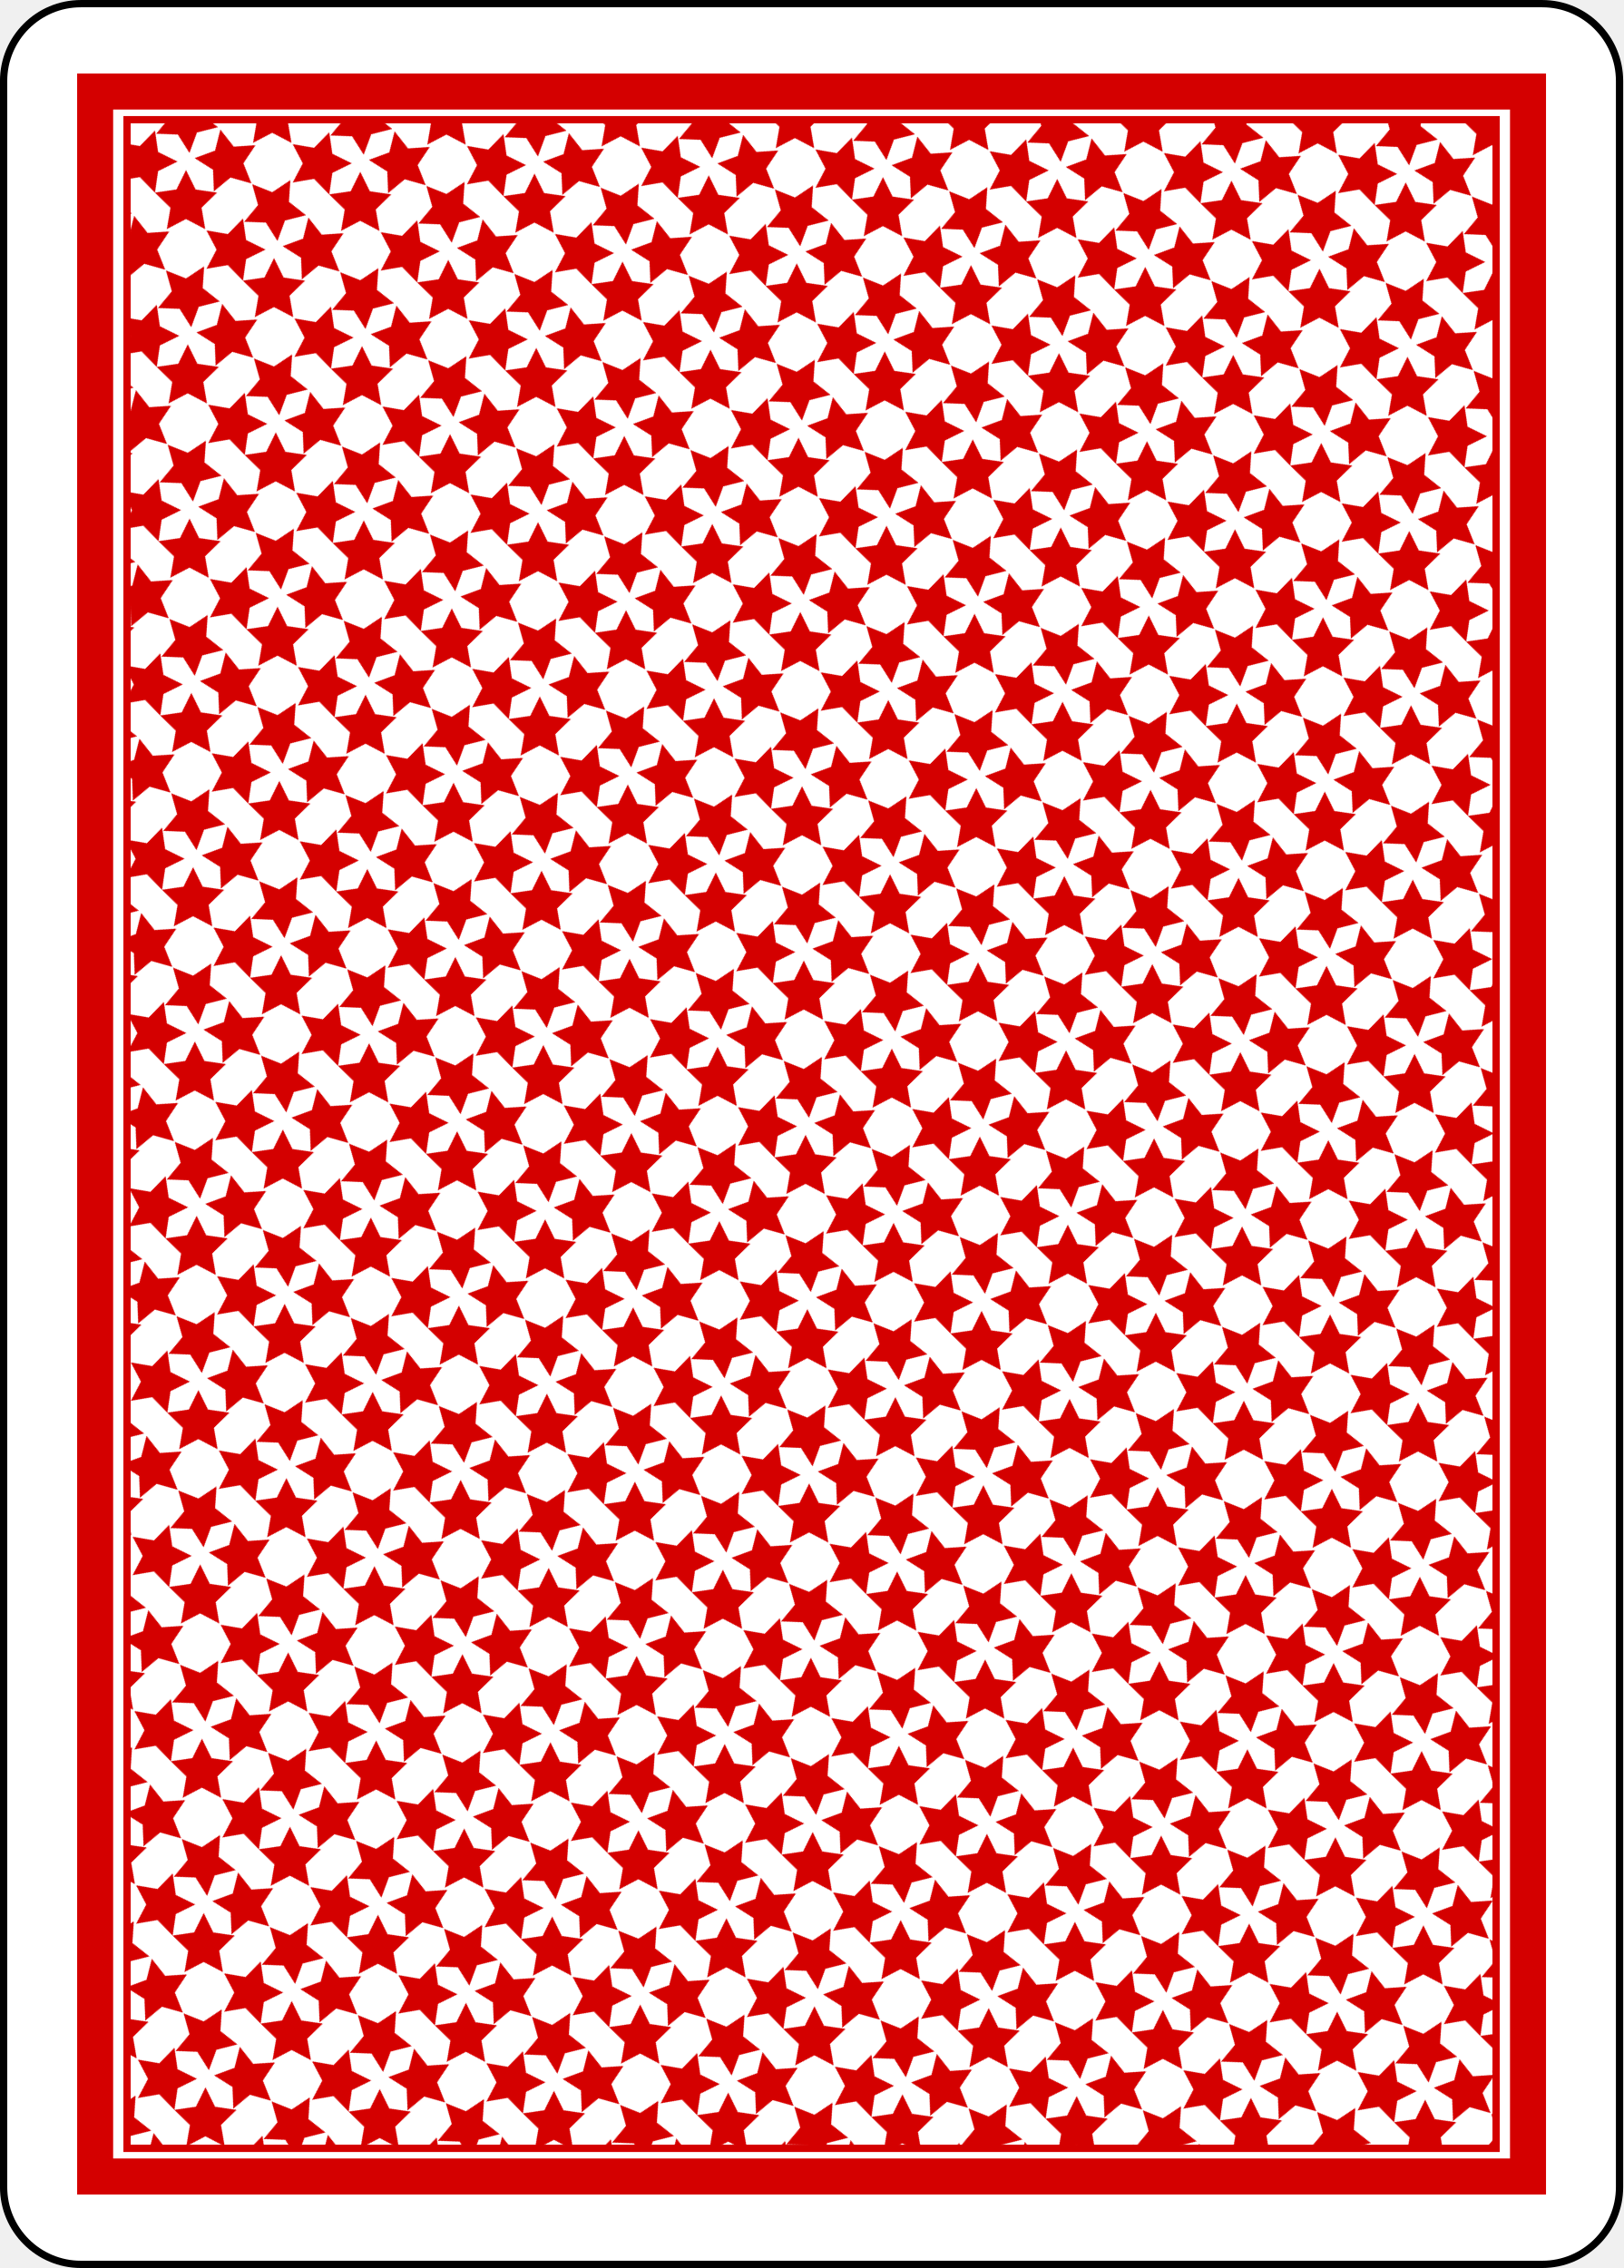
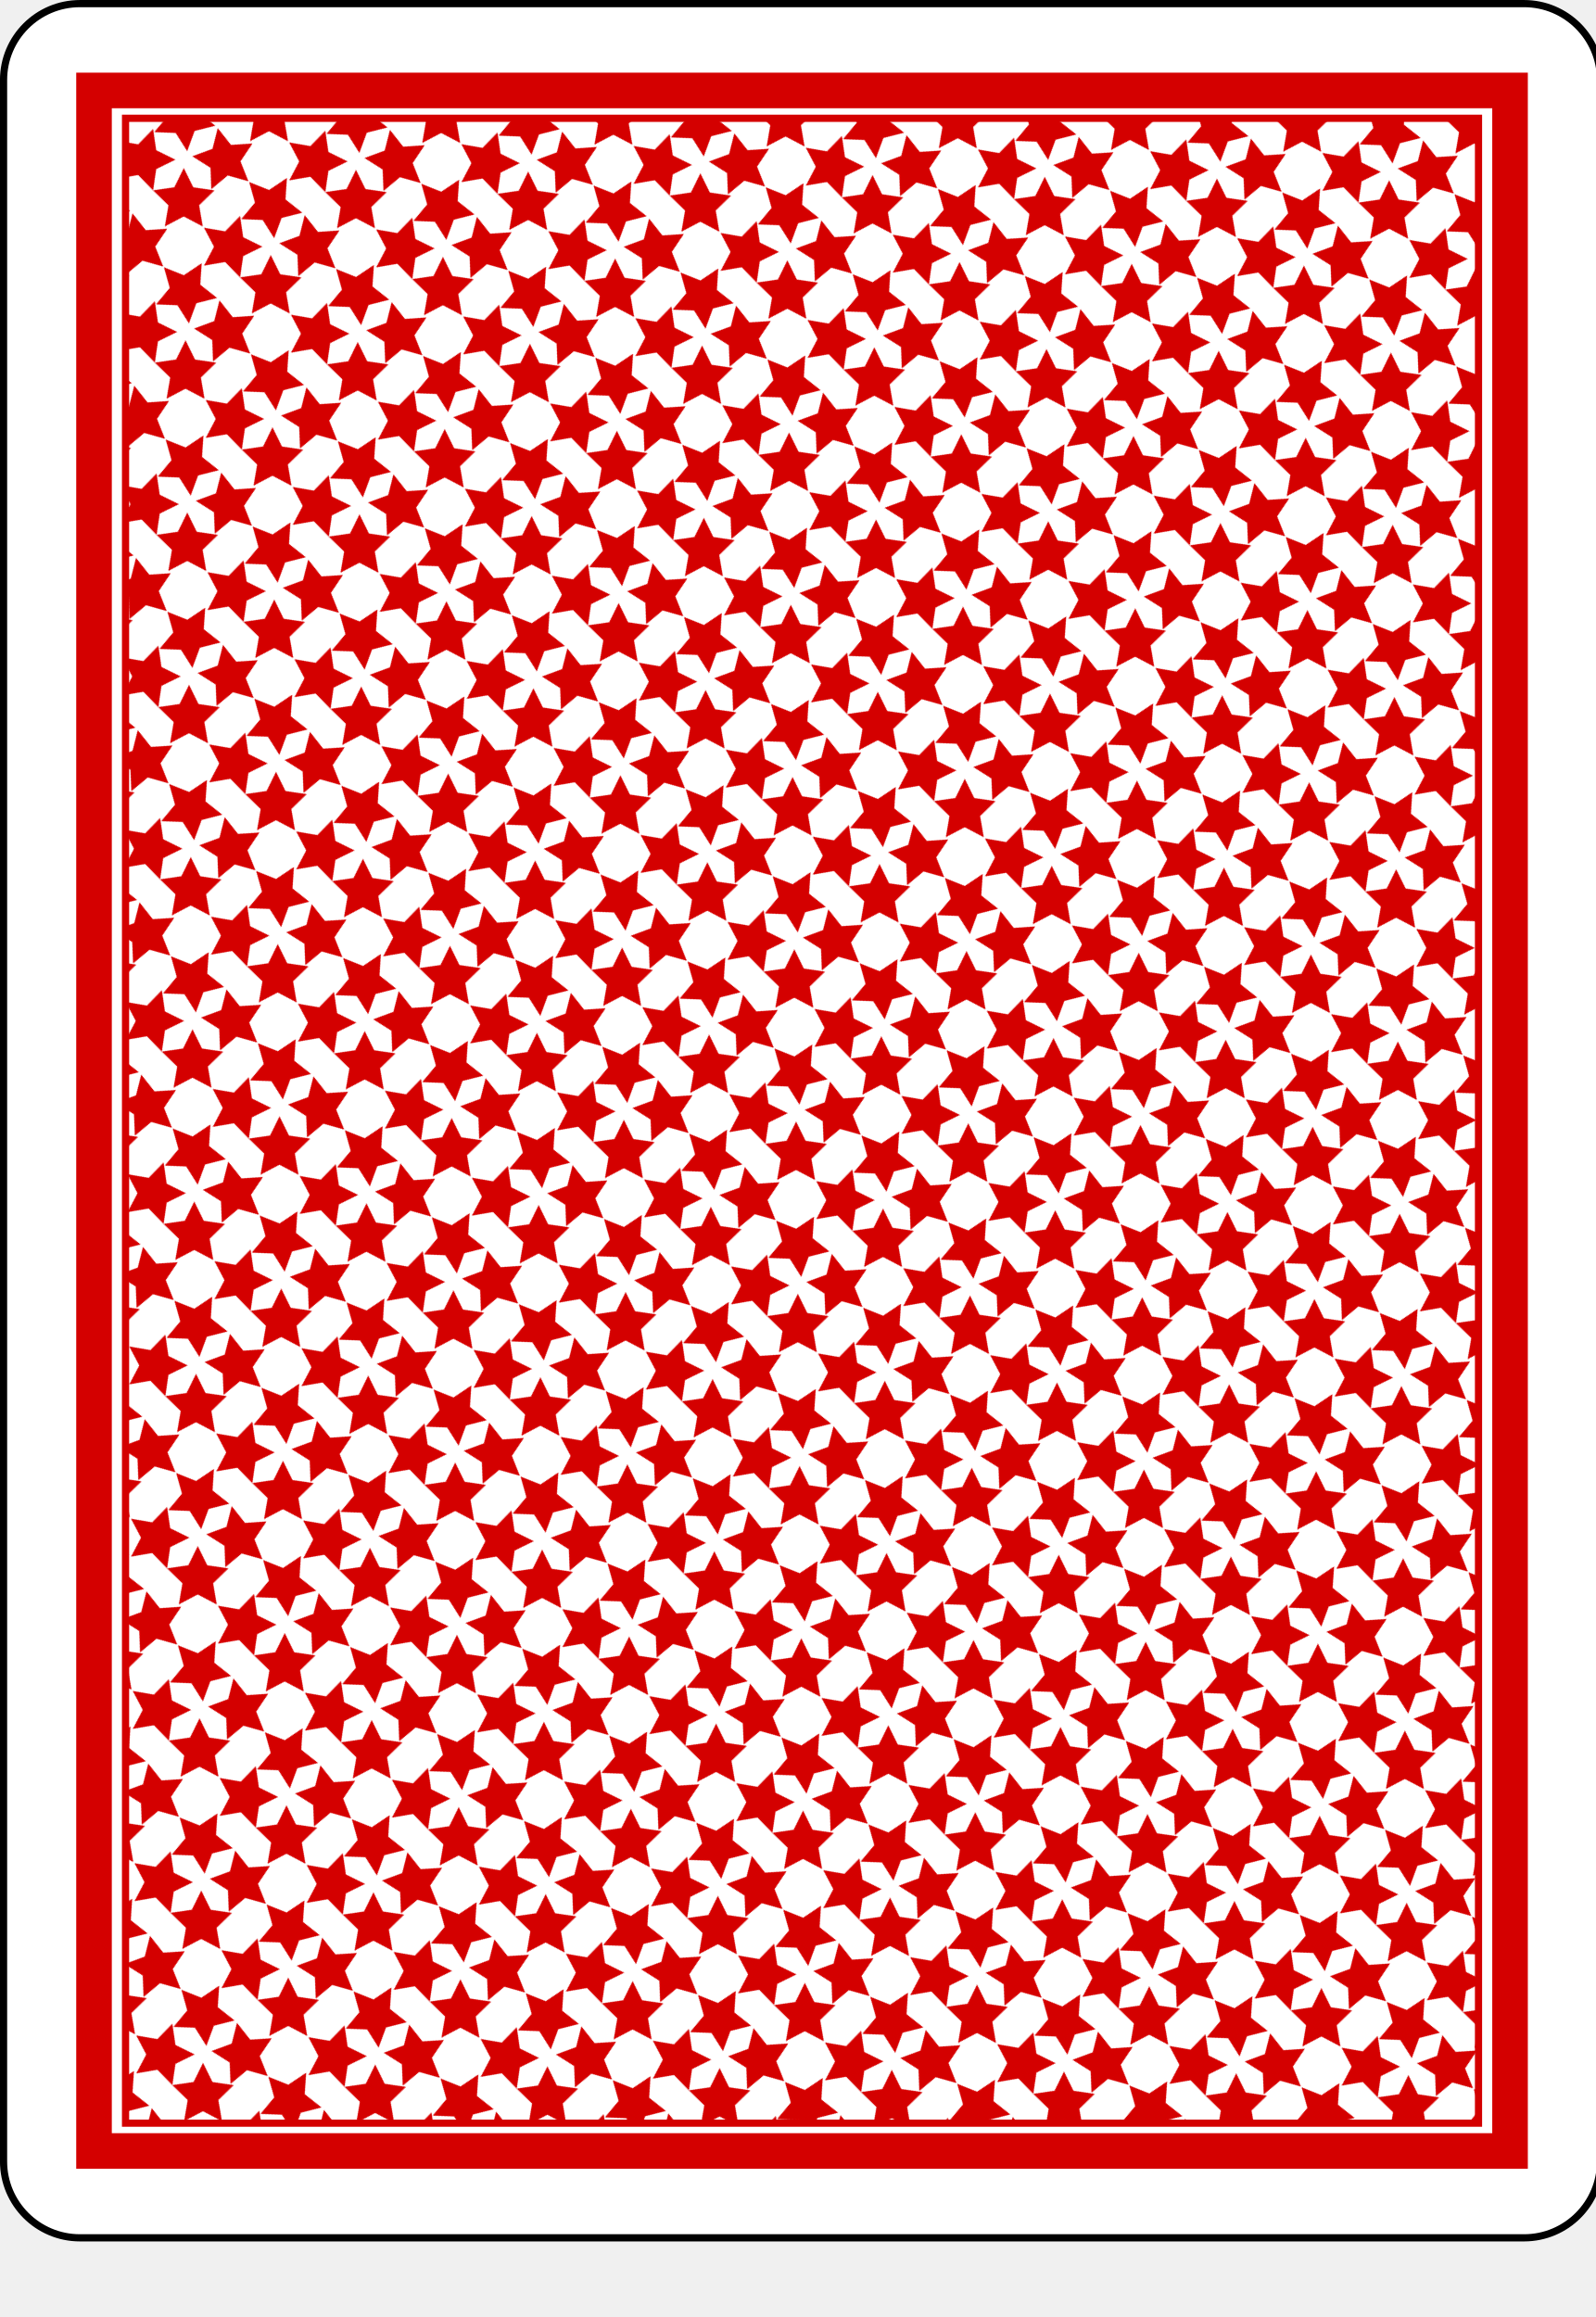
- <svg xmlns="http://www.w3.org/2000/svg" xmlns:xlink="http://www.w3.org/1999/xlink" width="223.99" height="313.001" id="svg3775" version="1.1">
+ <svg xmlns="http://www.w3.org/2000/svg" xmlns:xlink="http://www.w3.org/1999/xlink" version="1.1" id="svg3775" width="167.087pt" height="242.667pt">
  <defs id="defs3777">
-     <pattern patternTransform="matrix(0.7071068,-0.7071068,0.7071068,0.7071068,127.7653,536.8492)" id="pattern4529" xlink:href="#pattern3800" />
-     <pattern patternTransform="matrix(-0.1105996,0.1105996,-0.1105996,-0.1105996,-254.0238,74.42622)" id="pattern13545-1" xlink:href="#pattern13024-5" />
-     <pattern id="pattern13024-5" patternTransform="translate(-254.0238,74.42622)" height="110.741" width="108.618" patternUnits="userSpaceOnUse">
-       <path style="fill:#131f67;fill-opacity:1;stroke:none" id="path13016-2" d="m -1016.046,25.721 -10.764,16.121 7.177,18.006 -18.658,-5.256 -14.907,12.39 -0.767,-19.369 -16.39,-10.349 18.184,-6.715 4.777,-18.786 12.005,15.219 z" transform="translate(1070.355,-11.76359)" />
-       <path transform="matrix(0.8660254,0.5,-0.5,0.8660254,946.3391,568.7278)" d="m -1016.046,25.721 -10.764,16.121 7.177,18.006 -18.658,-5.256 -14.907,12.39 -0.767,-19.369 -16.39,-10.349 18.184,-6.715 4.777,-18.786 12.005,15.219 z" id="path13018-7" style="fill:#131f67;fill-opacity:1;stroke:none" />
-       <path transform="translate(1124.664,-11.76359)" style="fill:#131f67;fill-opacity:1;stroke:none" id="path13020-6" d="m -1016.046,25.721 -10.764,16.121 7.177,18.006 -18.658,-5.256 -14.907,12.39 -0.767,-19.369 -16.39,-10.349 18.184,-6.715 4.777,-18.786 12.005,15.219 z" />
-       <path transform="matrix(0.8660254,0.5,-0.5,0.8660254,1000.648,568.7278)" d="m -1016.046,25.721 -10.764,16.121 7.177,18.006 -18.658,-5.256 -14.907,12.39 -0.767,-19.369 -16.39,-10.349 18.184,-6.715 4.777,-18.786 12.005,15.219 z" id="path13022-1" style="fill:#131f67;fill-opacity:1;stroke:none" />
+     <pattern xlink:href="#pattern3800" id="pattern4529" patternTransform="matrix(0.7071068,-0.7071068,0.7071068,0.7071068,127.7653,536.8492)" />
+     <pattern xlink:href="#pattern13024-5" id="pattern13545-1" patternTransform="matrix(-0.1105996,0.1105996,-0.1105996,-0.1105996,-254.0238,74.42622)" />
+     <pattern patternUnits="userSpaceOnUse" width="108.618" height="110.741" patternTransform="translate(-254.0238,74.42622)" id="pattern13024-5">
+       <path transform="translate(1070.355,-11.76359)" d="m -1016.046,25.721 -10.764,16.121 7.177,18.006 -18.658,-5.256 -14.907,12.39 -0.767,-19.369 -16.39,-10.349 18.184,-6.715 4.777,-18.786 12.005,15.219 z" id="path13016-2" style="fill:#131f67;fill-opacity:1;stroke:none" />
+       <path style="fill:#131f67;fill-opacity:1;stroke:none" id="path13018-7" d="m -1016.046,25.721 -10.764,16.121 7.177,18.006 -18.658,-5.256 -14.907,12.39 -0.767,-19.369 -16.39,-10.349 18.184,-6.715 4.777,-18.786 12.005,15.219 z" transform="matrix(0.8660254,0.5,-0.5,0.8660254,946.3391,568.7278)" />
+       <path d="m -1016.046,25.721 -10.764,16.121 7.177,18.006 -18.658,-5.256 -14.907,12.39 -0.767,-19.369 -16.39,-10.349 18.184,-6.715 4.777,-18.786 12.005,15.219 z" id="path13020-6" style="fill:#131f67;fill-opacity:1;stroke:none" transform="translate(1124.664,-11.76359)" />
+       <path style="fill:#131f67;fill-opacity:1;stroke:none" id="path13022-1" d="m -1016.046,25.721 -10.764,16.121 7.177,18.006 -18.658,-5.256 -14.907,12.39 -0.767,-19.369 -16.39,-10.349 18.184,-6.715 4.777,-18.786 12.005,15.219 z" transform="matrix(0.8660254,0.5,-0.5,0.8660254,1000.648,568.7278)" />
    </pattern>
-     <pattern patternTransform="matrix(0.1062312,-0.1062312,0.1062312,0.1062312,-605.8288,365.8118)" id="pattern15142" xlink:href="#pattern13074-4" />
-     <pattern patternTransform="matrix(0.1062312,-0.1062312,0.1062312,0.1062312,-605.8288,365.8118)" id="pattern13074-4" xlink:href="#pattern13064-2" />
-     <pattern patternTransform="matrix(0.1062312,-0.1062312,0.1062312,0.1062312,-836.8288,38.81179)" id="pattern13064-2" xlink:href="#pattern8526-950-188-3" />
-     <pattern patternTransform="matrix(0.1062312,-0.1062312,0.1062312,0.1062312,13.11354,22.90188)" id="pattern8526-950-188-3" xlink:href="#pattern8519-687-26-2" />
-     <pattern patternTransform="matrix(0.1062312,-0.1062312,0.1062312,0.1062312,-23.65602,100.6836)" id="pattern8519-687-26-2" xlink:href="#pattern8507-266-27-2" />
-     <pattern patternTransform="matrix(0.1062312,-0.1062312,0.1062312,0.1062312,194.5471,-74.72911)" id="pattern8507-266-27-2" xlink:href="#pattern8501-248-271-1" />
-     <pattern patternTransform="matrix(0.0652057,-0.0652057,0.0652057,0.0652057,194.5471,-74.72911)" id="pattern8501-248-271-1" xlink:href="#pattern8475-545-163-6" />
-     <pattern patternTransform="matrix(0.1100633,-0.1100633,0.1100633,0.1100633,-254.0238,74.42622)" id="pattern8475-545-163-6" xlink:href="#pattern8463-7-486-8" />
-     <pattern id="pattern8463-7-486-8" patternTransform="translate(-254.0238,74.42622)" height="110.741" width="108.618" patternUnits="userSpaceOnUse">
-       <path style="fill:#d40000;fill-opacity:1;stroke:none" id="path11396-5" d="m -1016.046,25.721 -10.764,16.121 7.177,18.006 -18.658,-5.256 -14.907,12.39 -0.767,-19.369 -16.39,-10.349 18.184,-6.715 4.777,-18.786 12.005,15.219 z" transform="translate(1070.355,-11.76359)" />
-       <path transform="matrix(0.8660254,0.5,-0.5,0.8660254,946.3391,568.7278)" d="m -1016.046,25.721 -10.764,16.121 7.177,18.006 -18.658,-5.256 -14.907,12.39 -0.767,-19.369 -16.39,-10.349 18.184,-6.715 4.777,-18.786 12.005,15.219 z" id="path11398-7" style="fill:#d40000;fill-opacity:1;stroke:none" />
-       <path transform="translate(1124.664,-11.76359)" style="fill:#d40000;fill-opacity:1;stroke:none" id="path11400-6" d="m -1016.046,25.721 -10.764,16.121 7.177,18.006 -18.658,-5.256 -14.907,12.39 -0.767,-19.369 -16.39,-10.349 18.184,-6.715 4.777,-18.786 12.005,15.219 z" />
-       <path transform="matrix(0.8660254,0.5,-0.5,0.8660254,1000.648,568.7278)" d="m -1016.046,25.721 -10.764,16.121 7.177,18.006 -18.658,-5.256 -14.907,12.39 -0.767,-19.369 -16.39,-10.349 18.184,-6.715 4.777,-18.786 12.005,15.219 z" id="path11402-1" style="fill:#d40000;fill-opacity:1;stroke:none" />
+     <pattern xlink:href="#pattern13074-4" id="pattern15142" patternTransform="matrix(0.1062312,-0.1062312,0.1062312,0.1062312,-605.8288,365.8118)" />
+     <pattern xlink:href="#pattern13064-2" id="pattern13074-4" patternTransform="matrix(0.1062312,-0.1062312,0.1062312,0.1062312,-605.8288,365.8118)" />
+     <pattern xlink:href="#pattern8526-950-188-3" id="pattern13064-2" patternTransform="matrix(0.1062312,-0.1062312,0.1062312,0.1062312,-836.8288,38.81179)" />
+     <pattern xlink:href="#pattern8519-687-26-2" id="pattern8526-950-188-3" patternTransform="matrix(0.1062312,-0.1062312,0.1062312,0.1062312,13.11354,22.90188)" />
+     <pattern xlink:href="#pattern8507-266-27-2" id="pattern8519-687-26-2" patternTransform="matrix(0.1062312,-0.1062312,0.1062312,0.1062312,-23.65602,100.6836)" />
+     <pattern xlink:href="#pattern8501-248-271-1" id="pattern8507-266-27-2" patternTransform="matrix(0.1062312,-0.1062312,0.1062312,0.1062312,194.5471,-74.72911)" />
+     <pattern xlink:href="#pattern8475-545-163-6" id="pattern8501-248-271-1" patternTransform="matrix(0.0652057,-0.0652057,0.0652057,0.0652057,194.5471,-74.72911)" />
+     <pattern xlink:href="#pattern8463-7-486-8" id="pattern8475-545-163-6" patternTransform="matrix(0.1100633,-0.1100633,0.1100633,0.1100633,-254.0238,74.42622)" />
+     <pattern patternUnits="userSpaceOnUse" width="108.618" height="110.741" patternTransform="translate(-254.0238,74.42622)" id="pattern8463-7-486-8">
+       <path transform="translate(1070.355,-11.76359)" d="m -1016.046,25.721 -10.764,16.121 7.177,18.006 -18.658,-5.256 -14.907,12.39 -0.767,-19.369 -16.39,-10.349 18.184,-6.715 4.777,-18.786 12.005,15.219 z" id="path11396-5" style="fill:#d40000;fill-opacity:1;stroke:none" />
+       <path style="fill:#d40000;fill-opacity:1;stroke:none" id="path11398-7" d="m -1016.046,25.721 -10.764,16.121 7.177,18.006 -18.658,-5.256 -14.907,12.39 -0.767,-19.369 -16.39,-10.349 18.184,-6.715 4.777,-18.786 12.005,15.219 z" transform="matrix(0.8660254,0.5,-0.5,0.8660254,946.3391,568.7278)" />
+       <path d="m -1016.046,25.721 -10.764,16.121 7.177,18.006 -18.658,-5.256 -14.907,12.39 -0.767,-19.369 -16.39,-10.349 18.184,-6.715 4.777,-18.786 12.005,15.219 z" id="path11400-6" style="fill:#d40000;fill-opacity:1;stroke:none" transform="translate(1124.664,-11.76359)" />
+       <path style="fill:#d40000;fill-opacity:1;stroke:none" id="path11402-1" d="m -1016.046,25.721 -10.764,16.121 7.177,18.006 -18.658,-5.256 -14.907,12.39 -0.767,-19.369 -16.39,-10.349 18.184,-6.715 4.777,-18.786 12.005,15.219 z" transform="matrix(0.8660254,0.5,-0.5,0.8660254,1000.648,568.7278)" />
    </pattern>
-     <pattern id="pattern8463-7-486-8-2" patternTransform="translate(-254.0238,74.42622)" height="110.741" width="108.618" patternUnits="userSpaceOnUse">
-       <path style="fill:#d40000;fill-opacity:1;stroke:none" id="path11396-5-4" d="m -1016.046,25.721 -10.764,16.121 7.177,18.006 -18.658,-5.256 -14.907,12.39 -0.767,-19.369 -16.39,-10.349 18.184,-6.715 4.777,-18.786 12.005,15.219 z" transform="translate(1070.355,-11.76359)" />
-       <path transform="matrix(0.8660254,0.5,-0.5,0.8660254,946.3391,568.7278)" d="m -1016.046,25.721 -10.764,16.121 7.177,18.006 -18.658,-5.256 -14.907,12.39 -0.767,-19.369 -16.39,-10.349 18.184,-6.715 4.777,-18.786 12.005,15.219 z" id="path11398-7-5" style="fill:#d40000;fill-opacity:1;stroke:none" />
-       <path transform="translate(1124.664,-11.76359)" style="fill:#d40000;fill-opacity:1;stroke:none" id="path11400-6-5" d="m -1016.046,25.721 -10.764,16.121 7.177,18.006 -18.658,-5.256 -14.907,12.39 -0.767,-19.369 -16.39,-10.349 18.184,-6.715 4.777,-18.786 12.005,15.219 z" />
-       <path transform="matrix(0.8660254,0.5,-0.5,0.8660254,1000.648,568.7278)" d="m -1016.046,25.721 -10.764,16.121 7.177,18.006 -18.658,-5.256 -14.907,12.39 -0.767,-19.369 -16.39,-10.349 18.184,-6.715 4.777,-18.786 12.005,15.219 z" id="path11402-1-1" style="fill:#d40000;fill-opacity:1;stroke:none" />
+     <pattern patternUnits="userSpaceOnUse" width="108.618" height="110.741" patternTransform="translate(-254.0238,74.42622)" id="pattern8463-7-486-8-2">
+       <path transform="translate(1070.355,-11.76359)" d="m -1016.046,25.721 -10.764,16.121 7.177,18.006 -18.658,-5.256 -14.907,12.39 -0.767,-19.369 -16.39,-10.349 18.184,-6.715 4.777,-18.786 12.005,15.219 z" id="path11396-5-4" style="fill:#d40000;fill-opacity:1;stroke:none" />
+       <path style="fill:#d40000;fill-opacity:1;stroke:none" id="path11398-7-5" d="m -1016.046,25.721 -10.764,16.121 7.177,18.006 -18.658,-5.256 -14.907,12.39 -0.767,-19.369 -16.39,-10.349 18.184,-6.715 4.777,-18.786 12.005,15.219 z" transform="matrix(0.8660254,0.5,-0.5,0.8660254,946.3391,568.7278)" />
+       <path d="m -1016.046,25.721 -10.764,16.121 7.177,18.006 -18.658,-5.256 -14.907,12.39 -0.767,-19.369 -16.39,-10.349 18.184,-6.715 4.777,-18.786 12.005,15.219 z" id="path11400-6-5" style="fill:#d40000;fill-opacity:1;stroke:none" transform="translate(1124.664,-11.76359)" />
+       <path style="fill:#d40000;fill-opacity:1;stroke:none" id="path11402-1-1" d="m -1016.046,25.721 -10.764,16.121 7.177,18.006 -18.658,-5.256 -14.907,12.39 -0.767,-19.369 -16.39,-10.349 18.184,-6.715 4.777,-18.786 12.005,15.219 z" transform="matrix(0.8660254,0.5,-0.5,0.8660254,1000.648,568.7278)" />
    </pattern>
-     <pattern id="pattern3800" patternTransform="translate(127.7653,536.8492)" height="17.116" width="16.772" patternUnits="userSpaceOnUse">
-       <g transform="translate(-127.7653,-536.8492)" id="g3794">
-         <path transform="matrix(0.625486,0,0,0.625486,47.84988,201.0576)" d="m 139.931,538.169 -1.531,4.514 2.851,3.82 -4.767,-0.061 -2.752,3.892 -1.415,-4.552 -4.552,-1.415 3.892,-2.752 -0.061,-4.767 3.82,2.851 z" id="path3018" style="fill:#d40000;fill-opacity:1;stroke:none" />
-         <path style="fill:#d40000;fill-opacity:1;stroke:none" id="path3788" d="m 139.931,538.169 -1.531,4.514 2.851,3.82 -4.767,-0.061 -2.752,3.892 -1.415,-4.552 -4.552,-1.415 3.892,-2.752 -0.061,-4.767 3.82,2.851 z" transform="matrix(0.312743,0.5416868,-0.5416868,0.312743,392.2937,297.9044)" />
-         <path style="fill:#d40000;fill-opacity:1;stroke:none" id="path3790" d="m 139.931,538.169 -1.531,4.514 2.851,3.82 -4.767,-0.061 -2.752,3.892 -1.415,-4.552 -4.552,-1.415 3.892,-2.752 -0.061,-4.767 3.82,2.851 z" transform="matrix(0.625486,0,0,-0.625486,47.84988,889.7568)" />
-         <path transform="matrix(0.312743,-0.5416868,-0.5416868,-0.312743,392.2937,792.91)" d="m 139.931,538.169 -1.531,4.514 2.851,3.82 -4.767,-0.061 -2.752,3.892 -1.415,-4.552 -4.552,-1.415 3.892,-2.752 -0.061,-4.767 3.82,2.851 z" id="path3792" style="fill:#d40000;fill-opacity:1;stroke:none" />
+     <pattern patternUnits="userSpaceOnUse" width="16.772" height="17.116" patternTransform="translate(127.7653,536.8492)" id="pattern3800">
+       <g id="g3794" transform="translate(-127.7653,-536.8492)">
+         <path style="fill:#d40000;fill-opacity:1;stroke:none" id="path3018" d="m 139.931,538.169 -1.531,4.514 2.851,3.82 -4.767,-0.061 -2.752,3.892 -1.415,-4.552 -4.552,-1.415 3.892,-2.752 -0.061,-4.767 3.82,2.851 z" transform="matrix(0.625486,0,0,0.625486,47.84988,201.0576)" />
+         <path transform="matrix(0.312743,0.5416868,-0.5416868,0.312743,392.2937,297.9044)" d="m 139.931,538.169 -1.531,4.514 2.851,3.82 -4.767,-0.061 -2.752,3.892 -1.415,-4.552 -4.552,-1.415 3.892,-2.752 -0.061,-4.767 3.82,2.851 z" id="path3788" style="fill:#d40000;fill-opacity:1;stroke:none" />
+         <path transform="matrix(0.625486,0,0,-0.625486,47.84988,889.7568)" d="m 139.931,538.169 -1.531,4.514 2.851,3.82 -4.767,-0.061 -2.752,3.892 -1.415,-4.552 -4.552,-1.415 3.892,-2.752 -0.061,-4.767 3.82,2.851 z" id="path3790" style="fill:#d40000;fill-opacity:1;stroke:none" />
+         <path style="fill:#d40000;fill-opacity:1;stroke:none" id="path3792" d="m 139.931,538.169 -1.531,4.514 2.851,3.82 -4.767,-0.061 -2.752,3.892 -1.415,-4.552 -4.552,-1.415 3.892,-2.752 -0.061,-4.767 3.82,2.851 z" transform="matrix(0.312743,-0.5416868,-0.5416868,-0.312743,392.2937,792.91)" />
      </g>
    </pattern>
  </defs>
-   <g id="layer1" transform="translate(-260.0522,-369.6787)">
-     <g transform="matrix(1.003457,0,0,1.003813,812.8942,-122.1897)" id="g15148" style="display:inline">
-       <rect rx="10.63" ry="10.63" y="490.502" x="-550.442" height="310.811" width="222.228" id="rect13068" style="fill:#ffffff;stroke:#000000;stroke-width:1;stroke-opacity:1" />
-       <rect ry="0" y="502.586" x="-537.854" height="286.644" width="197.052" id="rect13070" style="fill:none;stroke:#d40000;stroke-width:4.952;stroke-linecap:round;stroke-linejoin:miter;stroke-miterlimit:4;stroke-opacity:1;stroke-dasharray:none" />
-       <rect y="506.455" x="-533.467" height="278.906" width="188.277" id="rect13072" style="fill:url(#pattern4529);fill-opacity:1;stroke:#d40000;stroke-width:1;stroke-linecap:round;stroke-linejoin:miter;stroke-miterlimit:4;stroke-opacity:1;stroke-dasharray:none" />
+   <g transform="translate(-260.0522,-369.6787)" id="layer1">
+     <g style="display:inline" id="g15148" transform="matrix(1.003457,0,0,1.003813,812.8942,-122.1897)">
+       <rect style="fill:#ffffff;stroke:#000000;stroke-width:1;stroke-opacity:1" id="rect13068" width="222.228" height="310.811" x="-550.442" y="490.502" ry="10.63" rx="10.63" />
+       <rect style="fill:none;stroke:#d40000;stroke-width:4.952;stroke-linecap:round;stroke-linejoin:miter;stroke-miterlimit:4;stroke-opacity:1;stroke-dasharray:none" id="rect13070" width="197.052" height="286.644" x="-537.854" y="502.586" ry="0" />
+       <rect style="fill:url(#pattern4529);fill-opacity:1;stroke:#d40000;stroke-width:1;stroke-linecap:round;stroke-linejoin:miter;stroke-miterlimit:4;stroke-opacity:1;stroke-dasharray:none" id="rect13072" width="188.277" height="278.906" x="-533.467" y="506.455" />
    </g>
  </g>
</svg>
